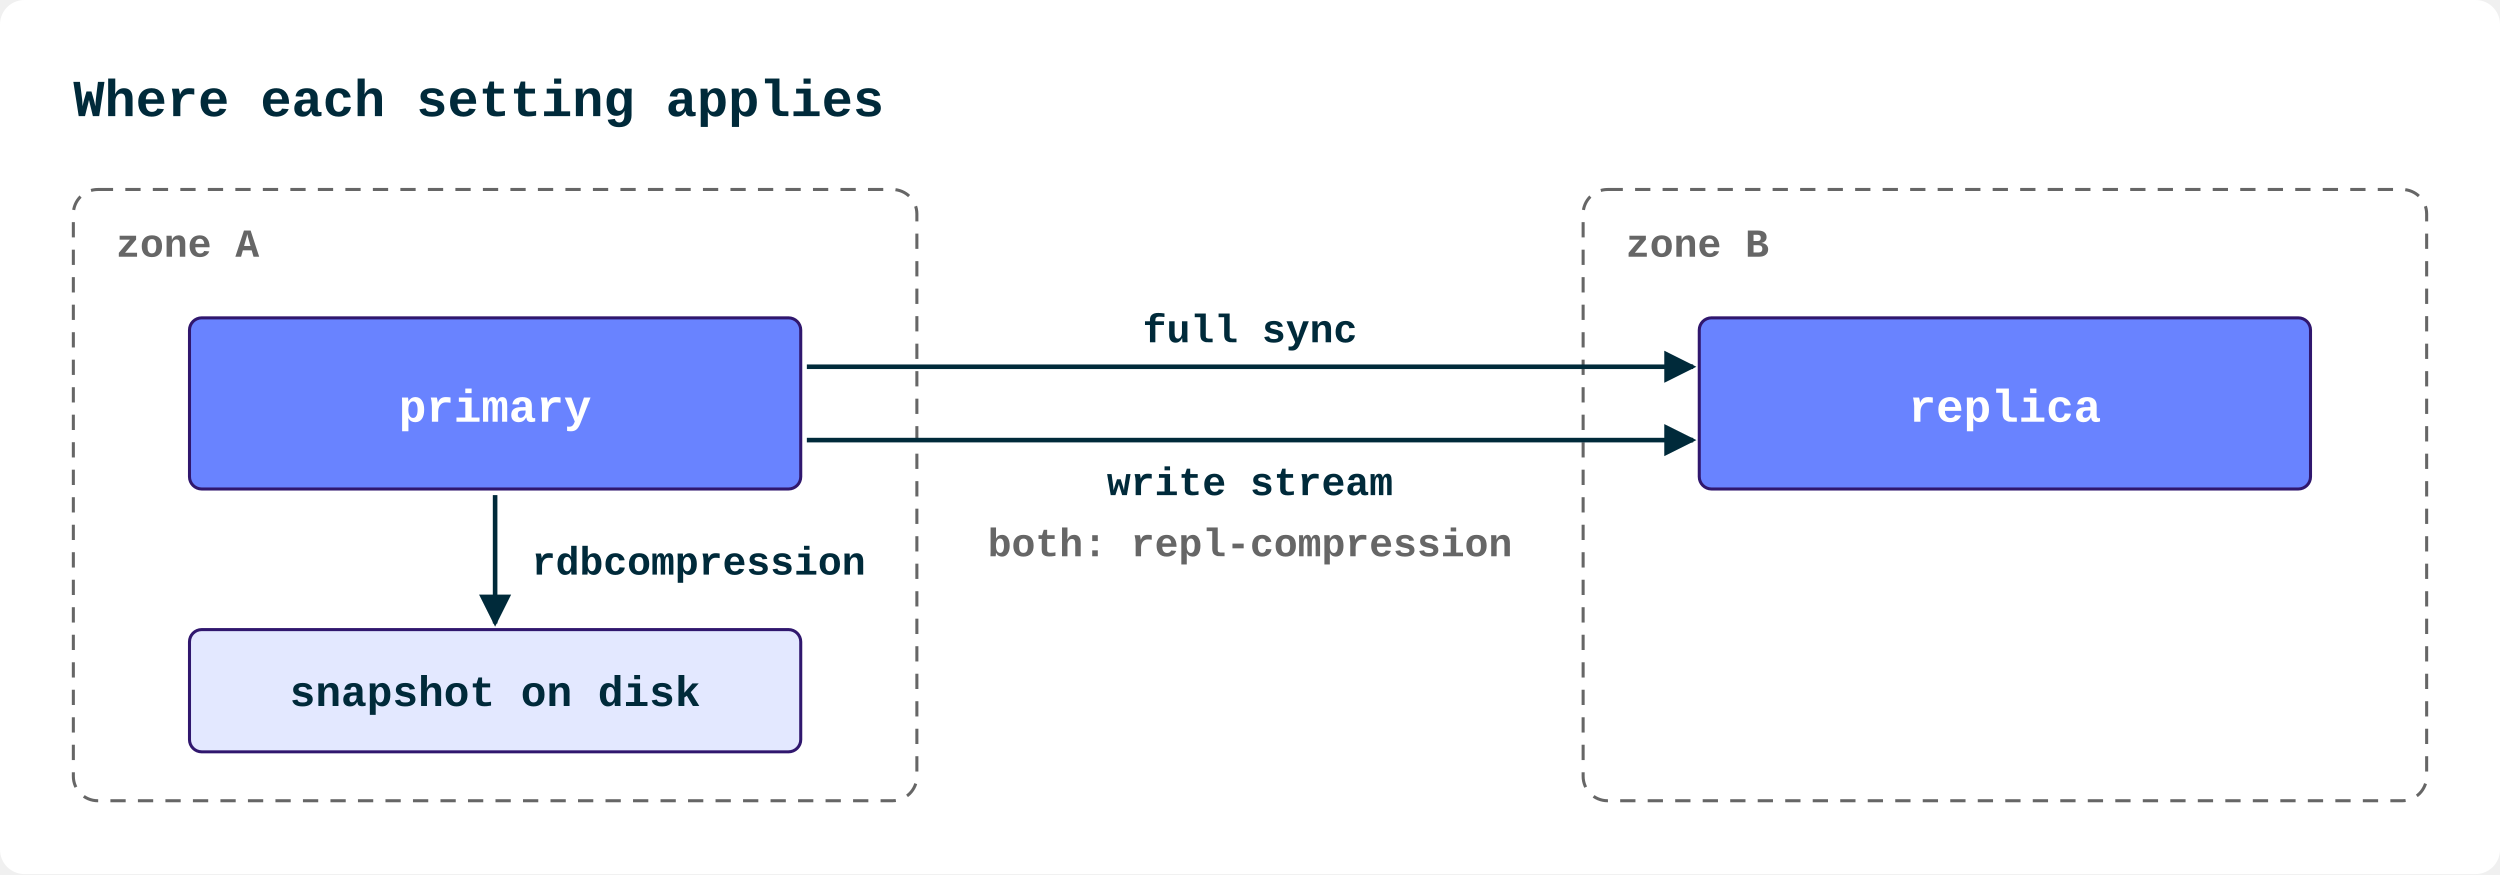
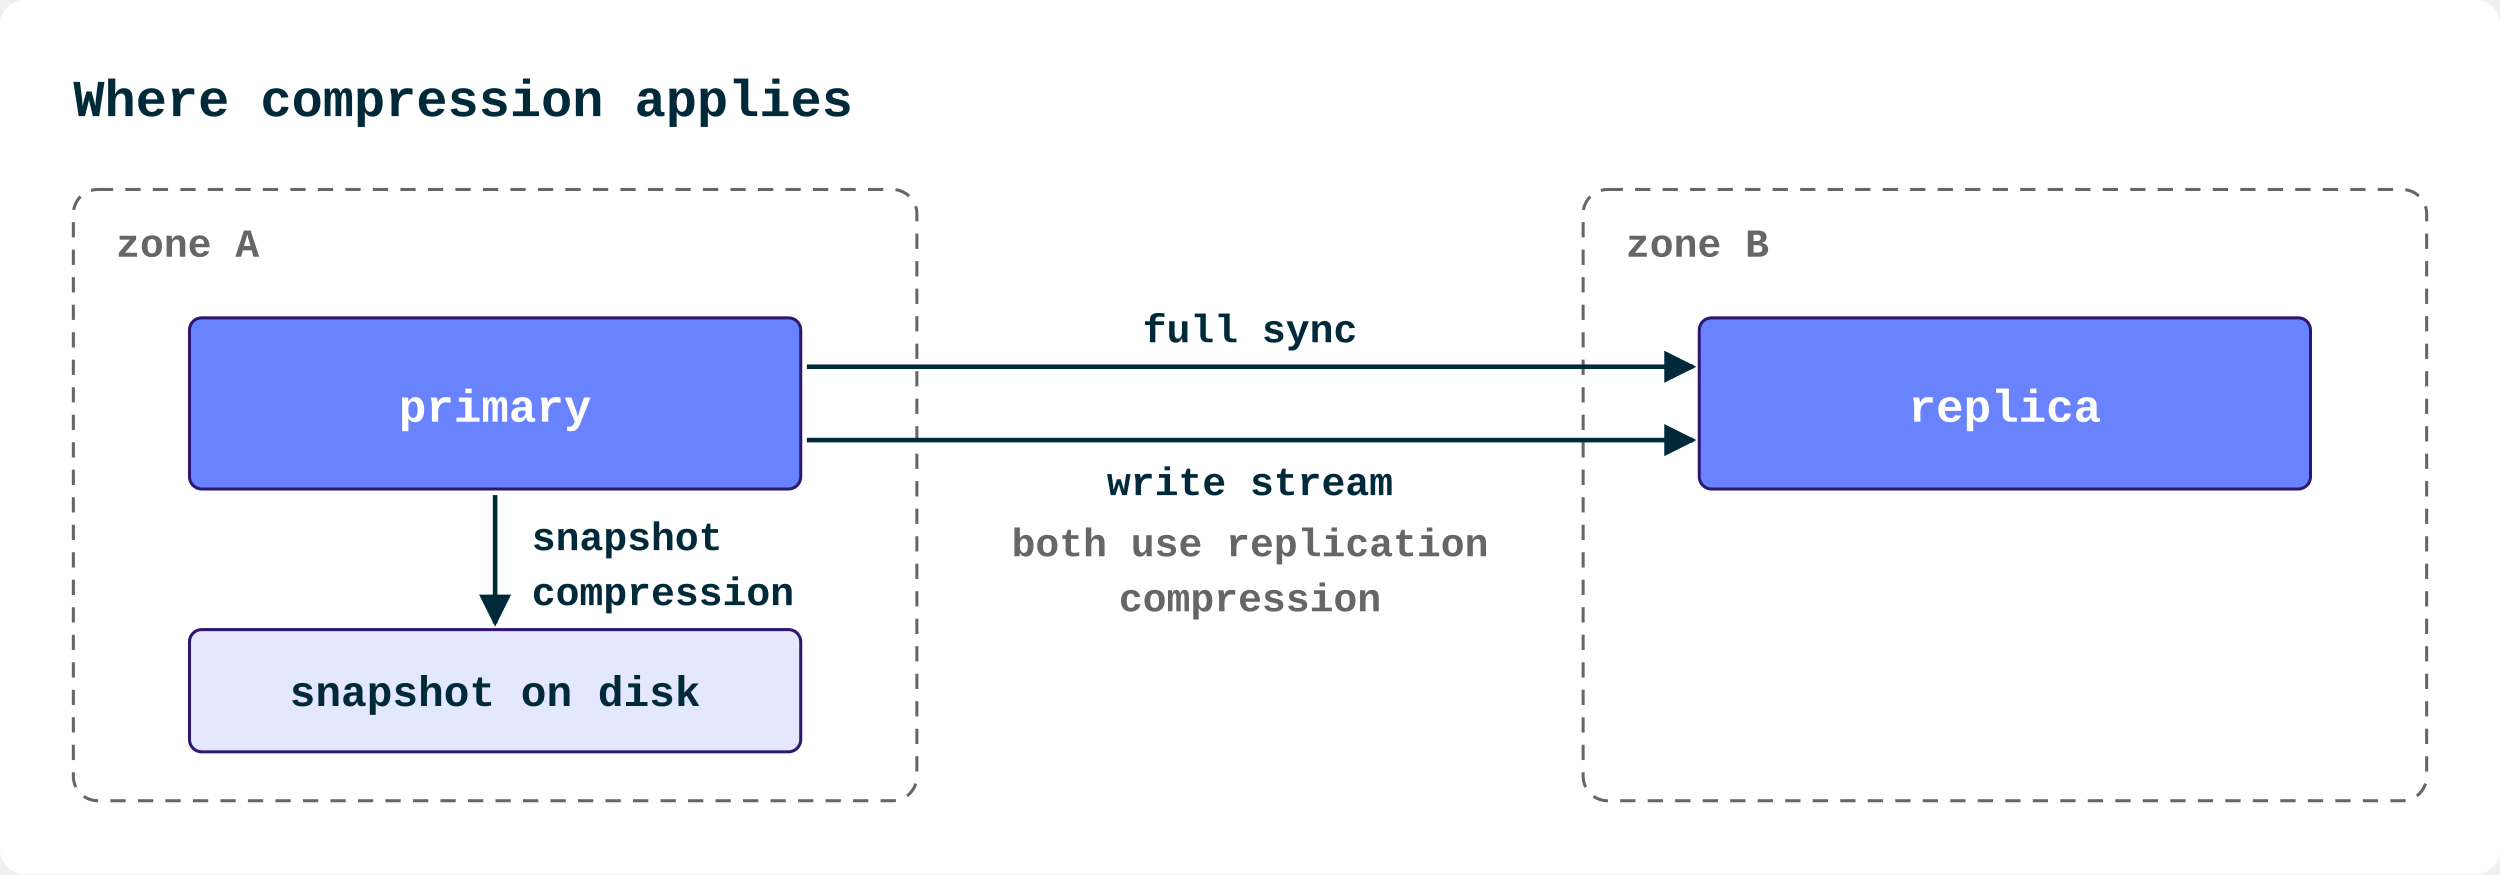
<svg xmlns="http://www.w3.org/2000/svg" viewBox="0 0 818 286" width="818" height="286">
  <style>
  .fd-background { fill: #ffffff; fill: var(--fd-background, #ffffff); }
  .fd-title { fill: #002a3a; fill: var(--fd-text, #002a3a); }
  .fd-field-box { fill: #6983ff; fill: var(--fd-field-fill, #6983ff); stroke: #30176e; stroke: var(--fd-field-border, #30176e); stroke-width: 1; }
  .fd-extra-box { fill: #6983ff; fill: var(--fd-field-fill, #6983ff); fill-opacity: 0.18; stroke: #30176e; stroke: var(--fd-field-border, #30176e); stroke-width: 1; }
  .fd-padding-box { fill: url(#fd-hatch); stroke: #b9c2cc; stroke: var(--fd-padding-stroke, #b9c2cc); stroke-width: 1; }
  .fd-field-label { fill: #ffffff; fill: var(--fd-field-text, #ffffff); }
  .fd-callout-label { fill: #002a3a; fill: var(--fd-text, #002a3a); }
  .fd-muted { fill: #666666; fill: var(--fd-muted, #666666); }
  .fd-leader-line { stroke: #666666; stroke: var(--fd-muted, #666666); stroke-width: 1; fill: none; }
  .fd-pointer-arrow { stroke: #002a3a; stroke: var(--fd-text, #002a3a); stroke-width: 1.5; fill: none; }
  .fd-pointer-head { fill: #002a3a; fill: var(--fd-text, #002a3a); }
  .fd-hatch-background { fill: #f5f7f7; fill: var(--fd-padding-fill, #f5f7f7); }
  .fd-hatch-lines { stroke: #b9c2cc; stroke: var(--fd-padding-stroke, #b9c2cc); stroke-width: 1.5; }
  text { font-family: 'Fira Mono', Consolas, Menlo, Monaco, 'Courier New', monospace; font-family: var(--fd-font, 'Fira Mono', Consolas, Menlo, Monaco, 'Courier New', monospace); }
</style>
  <rect class="fd-background" width="100%" height="100%" rx="8" />
  <defs>
    <pattern id="fd-hatch" width="6" height="6" patternTransform="rotate(45)" patternUnits="userSpaceOnUse">
      <rect class="fd-hatch-background" width="6" height="6" />
      <line class="fd-hatch-lines" x1="0" y1="0" x2="0" y2="6" />
    </pattern>
    <marker id="head" viewBox="0 0 10 10" refX="9" refY="5" markerWidth="7" markerHeight="7" orient="auto-start-reverse">
      <path class="fd-pointer-head" d="M0,0 L10,5 L0,10 z" />
    </marker>
  </defs>
-   <text class="fd-title" x="24.0" y="38.0" font-size="17" font-weight="700" text-anchor="start">Where each setting applies</text>
+   <text class="fd-title" x="24.0" y="38.0" font-size="17" font-weight="700" text-anchor="start">Where compression applies</text>
  <rect x="24" y="62" width="276" height="200" rx="8" fill="none" class="fd-leader-line" stroke-dasharray="5 4" />
  <rect x="518" y="62" width="276" height="200" rx="8" fill="none" class="fd-leader-line" stroke-dasharray="5 4" />
  <text class="fd-muted" x="38.0" y="84.0" font-size="13" font-weight="700" text-anchor="start">zone A</text>
  <text class="fd-muted" x="532.0" y="84.0" font-size="13" font-weight="700" text-anchor="start">zone B</text>
  <rect class="fd-field-box" x="62" y="104" width="200" height="56" rx="4" />
  <text class="fd-field-label" x="162.0" y="138.0" font-size="15" font-weight="700" text-anchor="middle">primary</text>
  <rect class="fd-field-box" x="556" y="104" width="200" height="56" rx="4" />
  <text class="fd-field-label" x="656.0" y="138.0" font-size="15" font-weight="700" text-anchor="middle">replica</text>
  <rect class="fd-extra-box" x="62" y="206" width="200" height="40" rx="4" />
  <text class="fd-callout-label" x="162.0" y="231.0" font-size="14" font-weight="600" text-anchor="middle">snapshot on disk</text>
  <line class="fd-pointer-arrow" x1="162" y1="162" x2="162" y2="204" marker-end="url(#head)" />
-   <text class="fd-callout-label" x="174.0" y="188.0" font-size="13" font-weight="600" text-anchor="start">rdbcompression</text>
+   <text class="fd-callout-label" x="174.0" y="180.0" font-size="13" font-weight="600" text-anchor="start">snapshot</text>
+   <text class="fd-callout-label" x="174.0" y="198.0" font-size="13" font-weight="600" text-anchor="start">compression</text>
  <line class="fd-pointer-arrow" x1="264" y1="120" x2="554" y2="120" marker-end="url(#head)" />
  <line class="fd-pointer-arrow" x1="264" y1="144" x2="554" y2="144" marker-end="url(#head)" />
  <text class="fd-callout-label" x="409.0" y="112.0" font-size="13" font-weight="600" text-anchor="middle">full sync</text>
  <text class="fd-callout-label" x="409.0" y="162.0" font-size="13" font-weight="600" text-anchor="middle">write stream</text>
-   <text class="fd-muted" x="409.0" y="182.0" font-size="13" font-weight="600" text-anchor="middle">both: repl-compression</text>
+   <text class="fd-muted" x="409.0" y="182.0" font-size="13" font-weight="600" text-anchor="middle">both use replication</text>
+   <text class="fd-muted" x="409.0" y="200.0" font-size="13" font-weight="600" text-anchor="middle">compression</text>
</svg>
